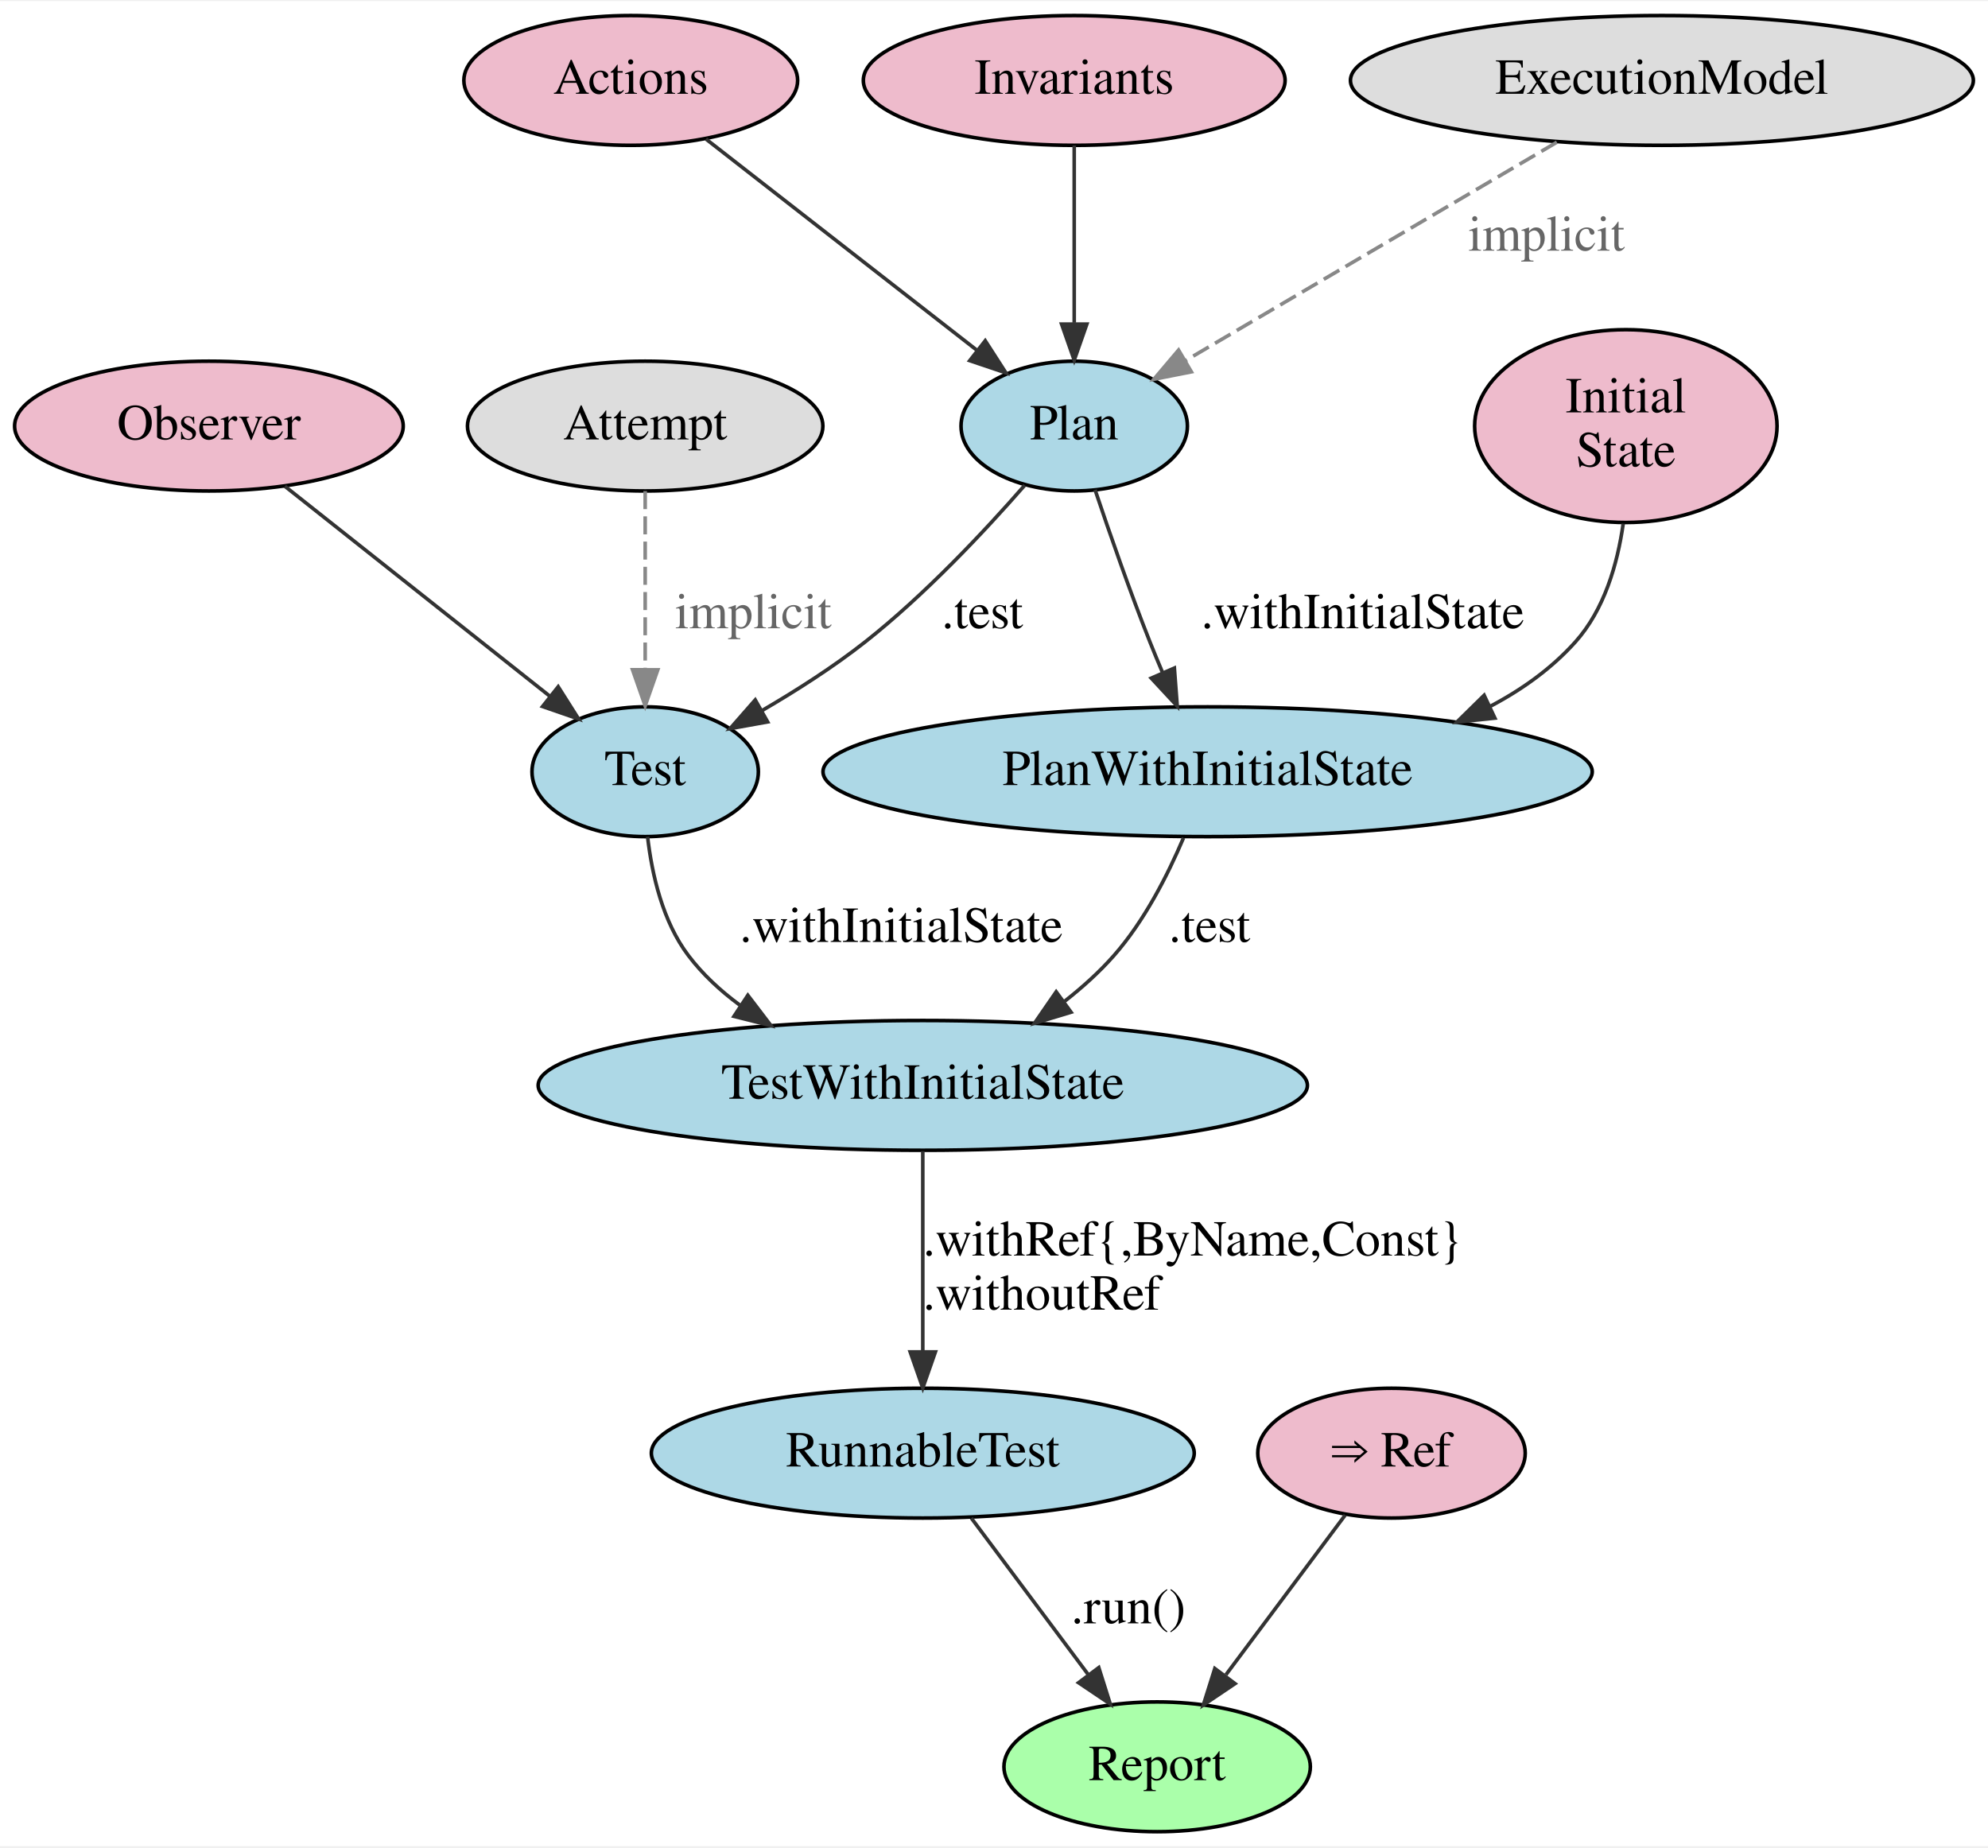
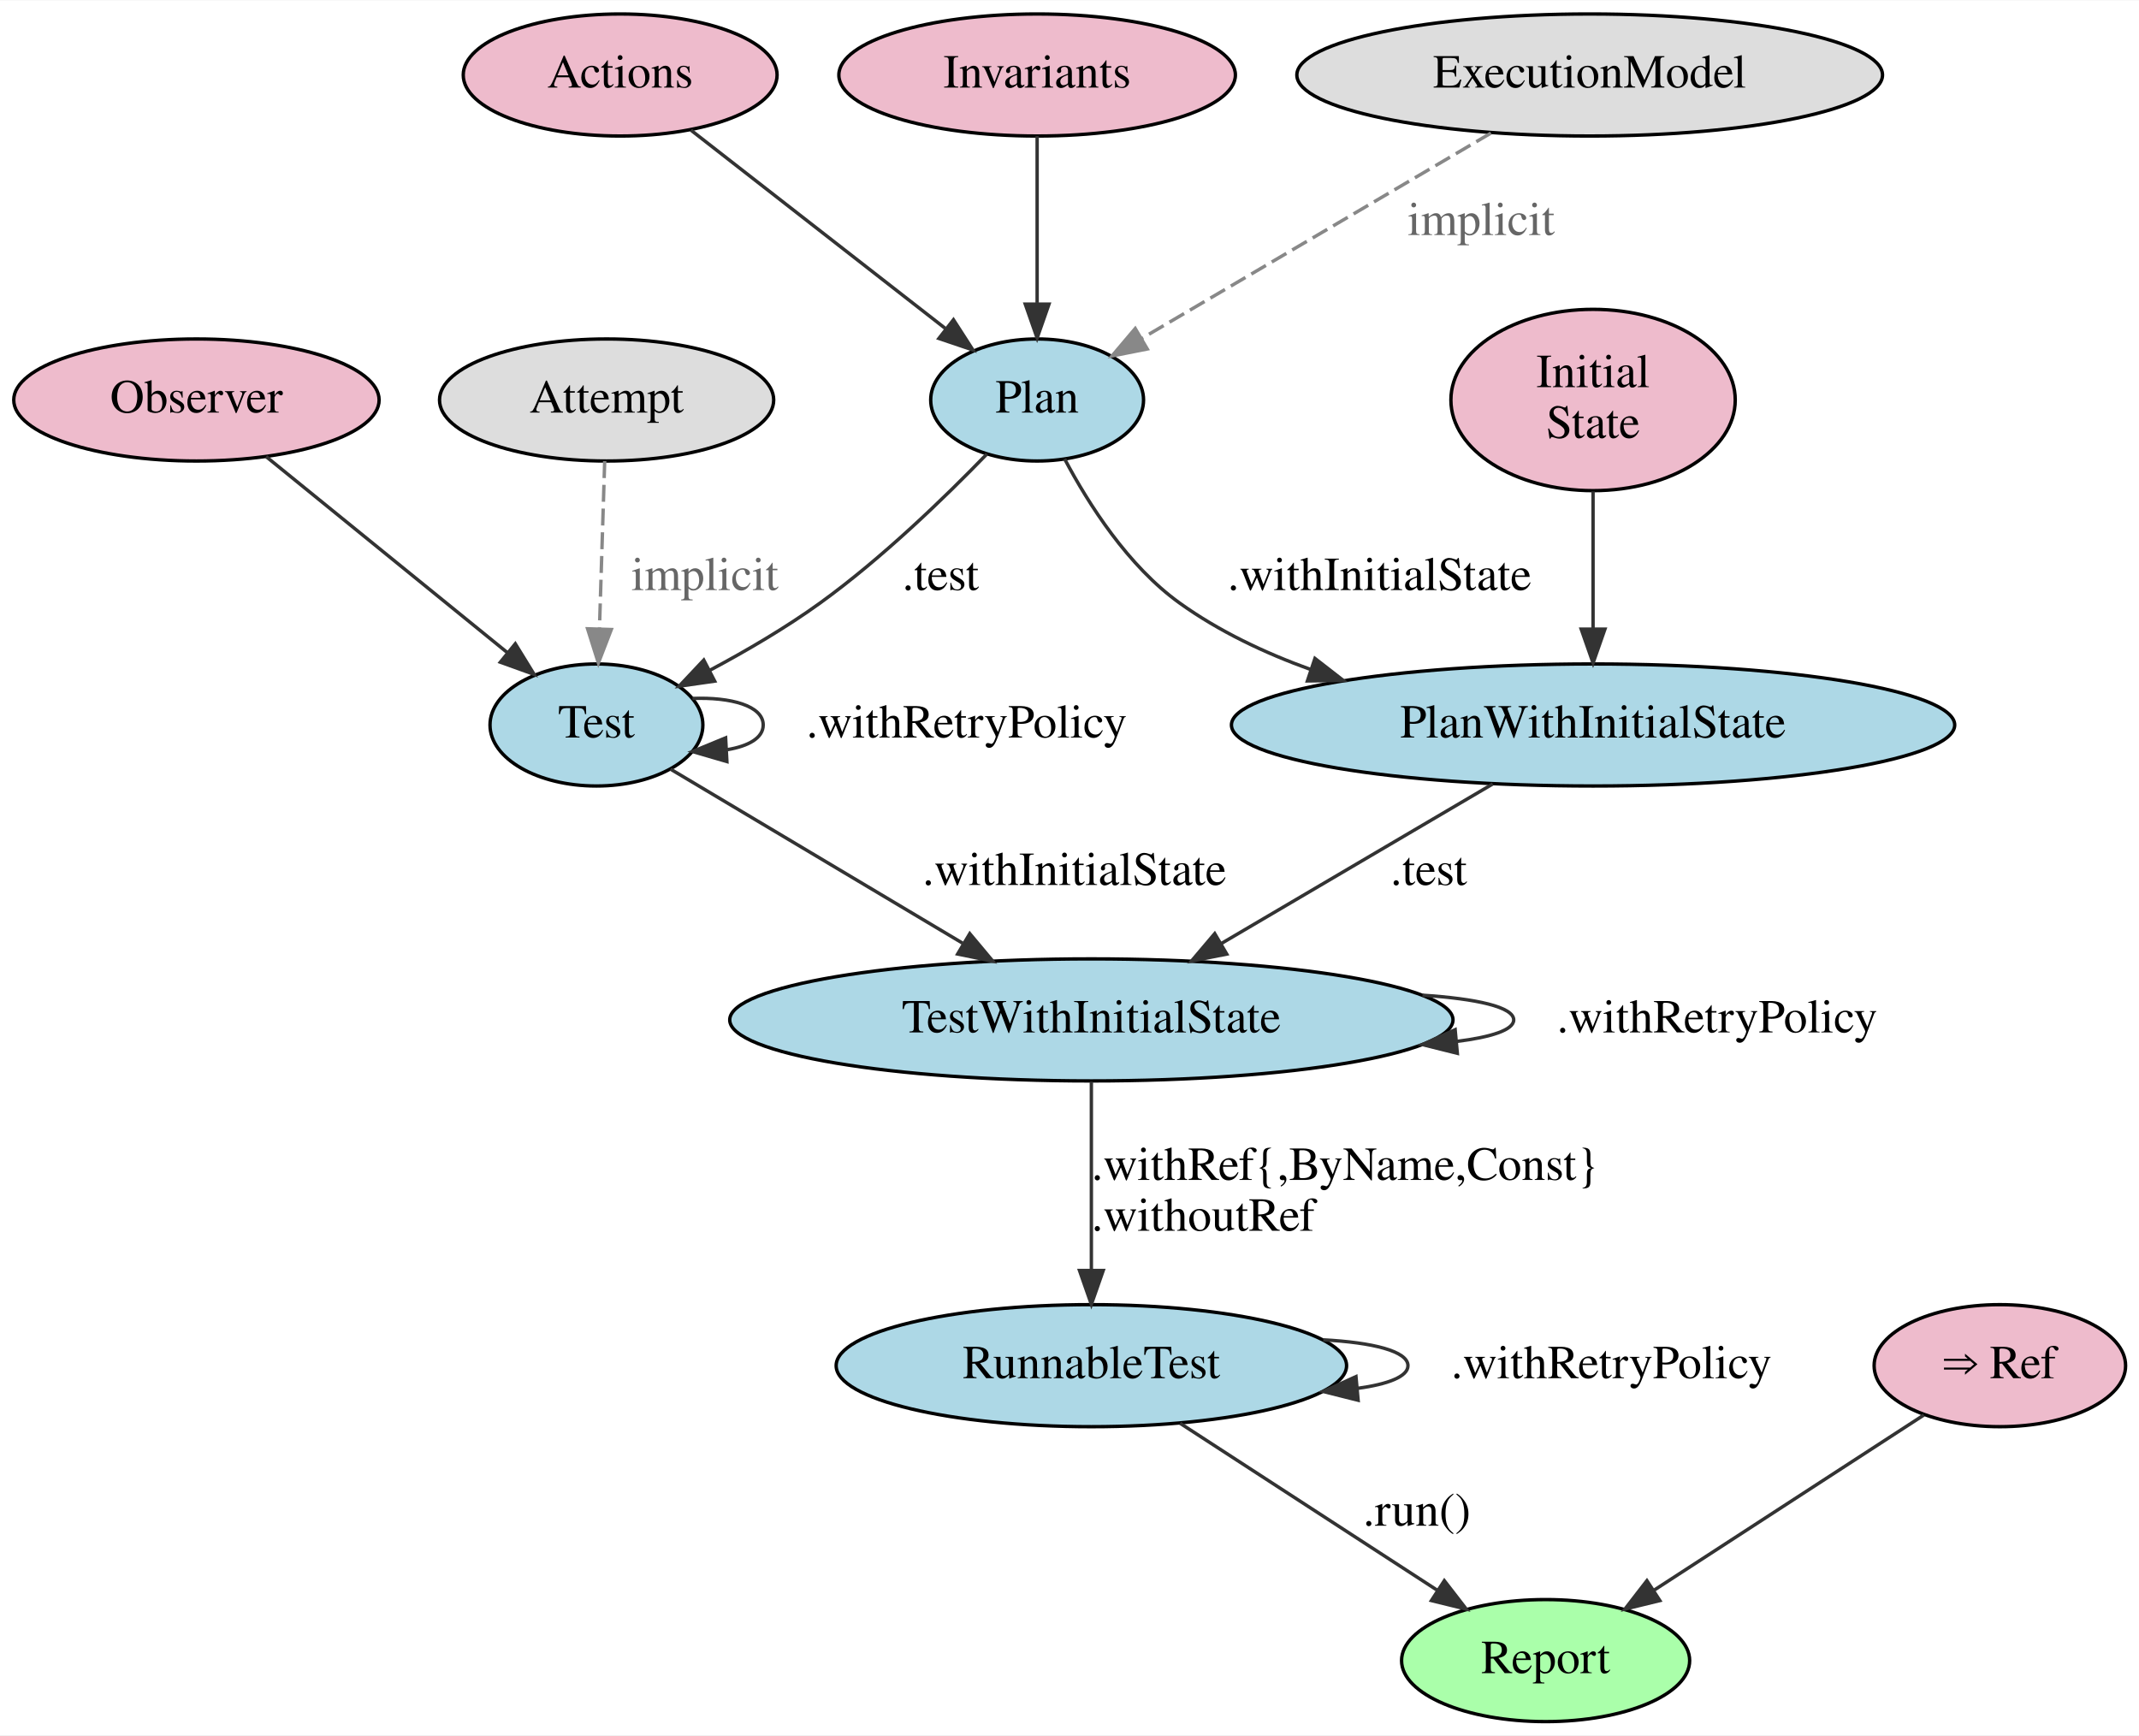
- <svg xmlns="http://www.w3.org/2000/svg" width="551pt" height="512pt" viewBox="0.00 0.00 551.39 511.74">
+ <svg xmlns="http://www.w3.org/2000/svg" width="631pt" height="512pt" viewBox="0.00 0.00 630.99 511.74">
  <g id="graph0" class="graph" transform="scale(1 1) rotate(0) translate(4 507.7401)">
-     <polygon fill="#ffffff" stroke="transparent" points="-4,4 -4,-507.74 547.388,-507.74 547.388,4 -4,4" />
+     <polygon fill="#ffffff" stroke="transparent" points="-4,4 -4,-507.74 626.992,-507.74 626.992,4 -4,4" />
    <g id="node1" class="node">
-       <ellipse fill="#eebbcc" stroke="#000000" cx="170.945" cy="-485.74" rx="46.292" ry="18" />
-       <text text-anchor="middle" x="170.945" y="-482.04" font-family="Times,serif" font-size="14.00" fill="#000000">Actions</text>
+       <ellipse fill="#eebbcc" stroke="#000000" cx="178.945" cy="-485.74" rx="46.292" ry="18" />
+       <text text-anchor="middle" x="178.945" y="-482.04" font-family="Times,serif" font-size="14.00" fill="#000000">Actions</text>
    </g>
    <g id="node8" class="node">
-       <ellipse fill="#add8e6" stroke="#000000" cx="293.945" cy="-389.87" rx="31.396" ry="18" />
-       <text text-anchor="middle" x="293.945" y="-386.17" font-family="Times,serif" font-size="14.00" fill="#000000">Plan</text>
+       <ellipse fill="#add8e6" stroke="#000000" cx="301.945" cy="-389.87" rx="31.396" ry="18" />
+       <text text-anchor="middle" x="301.945" y="-386.17" font-family="Times,serif" font-size="14.00" fill="#000000">Plan</text>
    </g>
    <g id="edge3" class="edge">
-       <path fill="none" stroke="#333333" d="M191.81,-469.477C212.474,-453.371 244.216,-428.631 266.825,-411.009" />
-       <polygon fill="#333333" stroke="#333333" points="269.265,-413.545 275,-404.636 264.961,-408.023 269.265,-413.545" />
+       <path fill="none" stroke="#333333" d="M199.81,-469.477C220.474,-453.371 252.216,-428.631 274.825,-411.009" />
+       <polygon fill="#333333" stroke="#333333" points="277.265,-413.545 283,-404.636 272.961,-408.023 277.265,-413.545" />
    </g>
    <g id="node2" class="node">
-       <ellipse fill="#eebbcc" stroke="#000000" cx="293.945" cy="-485.74" rx="58.49" ry="18" />
-       <text text-anchor="middle" x="293.945" y="-482.04" font-family="Times,serif" font-size="14.00" fill="#000000">Invariants</text>
+       <ellipse fill="#eebbcc" stroke="#000000" cx="301.945" cy="-485.74" rx="58.49" ry="18" />
+       <text text-anchor="middle" x="301.945" y="-482.04" font-family="Times,serif" font-size="14.00" fill="#000000">Invariants</text>
    </g>
    <g id="edge4" class="edge">
-       <path fill="none" stroke="#333333" d="M293.945,-467.708C293.945,-453.87 293.945,-434.496 293.945,-418.539" />
-       <polygon fill="#333333" stroke="#333333" points="297.445,-418.147 293.945,-408.148 290.445,-418.148 297.445,-418.147" />
+       <path fill="none" stroke="#333333" d="M301.945,-467.708C301.945,-453.87 301.945,-434.496 301.945,-418.539" />
+       <polygon fill="#333333" stroke="#333333" points="305.445,-418.147 301.945,-408.148 298.445,-418.148 305.445,-418.147" />
    </g>
    <g id="node3" class="node">
-       <ellipse fill="#eebbcc" stroke="#000000" cx="446.945" cy="-389.87" rx="41.94" ry="26.741" />
-       <text text-anchor="middle" x="446.945" y="-393.67" font-family="Times,serif" font-size="14.00" fill="#000000">Initial</text>
-       <text text-anchor="middle" x="446.945" y="-378.67" font-family="Times,serif" font-size="14.00" fill="#000000">State</text>
+       <ellipse fill="#eebbcc" stroke="#000000" cx="465.945" cy="-389.87" rx="41.94" ry="26.741" />
+       <text text-anchor="middle" x="465.945" y="-393.67" font-family="Times,serif" font-size="14.00" fill="#000000">Initial</text>
+       <text text-anchor="middle" x="465.945" y="-378.67" font-family="Times,serif" font-size="14.00" fill="#000000">State</text>
    </g>
    <g id="node9" class="node">
-       <ellipse fill="#add8e6" stroke="#000000" cx="330.945" cy="-294" rx="106.681" ry="18" />
-       <text text-anchor="middle" x="330.945" y="-290.3" font-family="Times,serif" font-size="14.00" fill="#000000">PlanWithInitialState</text>
+       <ellipse fill="#add8e6" stroke="#000000" cx="465.945" cy="-294" rx="106.681" ry="18" />
+       <text text-anchor="middle" x="465.945" y="-290.3" font-family="Times,serif" font-size="14.00" fill="#000000">PlanWithInitialState</text>
    </g>
    <g id="edge5" class="edge">
-       <path fill="none" stroke="#333333" d="M446.212,-362.803C444.6,-351.477 440.923,-338.904 432.945,-330 426.319,-322.605 418.079,-316.729 409.174,-312.06" />
-       <polygon fill="#333333" stroke="#333333" points="410.621,-308.873 400.082,-307.782 407.64,-315.207 410.621,-308.873" />
+       <path fill="none" stroke="#333333" d="M465.945,-362.91C465.945,-350.276 465.945,-335.22 465.945,-322.409" />
+       <polygon fill="#333333" stroke="#333333" points="469.445,-322.277 465.945,-312.277 462.445,-322.278 469.445,-322.277" />
    </g>
    <g id="node4" class="node">
      <ellipse fill="#eebbcc" stroke="#000000" cx="53.945" cy="-389.87" rx="53.891" ry="18" />
      <text text-anchor="middle" x="53.945" y="-386.17" font-family="Times,serif" font-size="14.00" fill="#000000">Observer</text>
    </g>
    <g id="node10" class="node">
-       <ellipse fill="#add8e6" stroke="#000000" cx="174.945" cy="-294" rx="31.396" ry="18" />
-       <text text-anchor="middle" x="174.945" y="-290.3" font-family="Times,serif" font-size="14.00" fill="#000000">Test</text>
+       <ellipse fill="#add8e6" stroke="#000000" cx="171.945" cy="-294" rx="31.396" ry="18" />
+       <text text-anchor="middle" x="171.945" y="-290.3" font-family="Times,serif" font-size="14.00" fill="#000000">Test</text>
    </g>
    <g id="edge6" class="edge">
-       <path fill="none" stroke="#333333" d="M75.022,-373.171C95.435,-356.997 126.455,-332.42 148.512,-314.944" />
-       <polygon fill="#333333" stroke="#333333" points="150.821,-317.579 156.486,-308.626 146.474,-312.093 150.821,-317.579" />
+       <path fill="none" stroke="#333333" d="M74.499,-373.171C94.289,-357.092 124.301,-332.709 145.786,-315.253" />
+       <polygon fill="#333333" stroke="#333333" points="148.01,-317.956 153.564,-308.934 143.596,-312.523 148.01,-317.956" />
    </g>
    <g id="node5" class="node">
-       <ellipse fill="#eebbcc" stroke="#000000" cx="381.945" cy="-105" rx="37.093" ry="18" />
-       <text text-anchor="middle" x="381.945" y="-101.3" font-family="Times,serif" font-size="14.00" fill="#000000">⇒ Ref</text>
+       <ellipse fill="#eebbcc" stroke="#000000" cx="585.945" cy="-105" rx="37.093" ry="18" />
+       <text text-anchor="middle" x="585.945" y="-101.3" font-family="Times,serif" font-size="14.00" fill="#000000">⇒ Ref</text>
    </g>
    <g id="node13" class="node">
-       <ellipse fill="#aaffaa" stroke="#000000" cx="316.945" cy="-18" rx="42.494" ry="18" />
-       <text text-anchor="middle" x="316.945" y="-14.3" font-family="Times,serif" font-size="14.00" fill="#000000">Report</text>
+       <ellipse fill="#aaffaa" stroke="#000000" cx="451.945" cy="-18" rx="42.494" ry="18" />
+       <text text-anchor="middle" x="451.945" y="-14.3" font-family="Times,serif" font-size="14.00" fill="#000000">Report</text>
    </g>
    <g id="edge11" class="edge">
-       <path fill="none" stroke="#333333" d="M369.103,-87.812C359.666,-75.181 346.688,-57.809 336.038,-43.555" />
-       <polygon fill="#333333" stroke="#333333" points="338.55,-41.069 329.76,-35.153 332.942,-45.259 338.55,-41.069" />
+       <path fill="none" stroke="#333333" d="M563.517,-90.438C541.752,-76.307 508.503,-54.72 483.959,-38.785" />
+       <polygon fill="#333333" stroke="#333333" points="485.642,-35.705 475.349,-33.195 481.83,-41.576 485.642,-35.705" />
    </g>
    <g id="node6" class="node">
      <ellipse fill="#dddddd" stroke="#000000" cx="174.945" cy="-389.87" rx="49.291" ry="18" />
      <text text-anchor="middle" x="174.945" y="-386.17" font-family="Times,serif" font-size="14.00" fill="#000000">Attempt</text>
    </g>
    <g id="edge1" class="edge">
-       <path fill="none" stroke="#888888" stroke-dasharray="5,2" d="M174.945,-371.838C174.945,-358 174.945,-338.626 174.945,-322.669" />
-       <polygon fill="#888888" stroke="#888888" points="178.445,-322.277 174.945,-312.277 171.445,-322.278 178.445,-322.277" />
-       <text text-anchor="middle" x="204.945" y="-333.8" font-family="Times,serif" font-size="14.00" fill="#666666"> implicit</text>
+       <path fill="none" stroke="#888888" stroke-dasharray="5,2" d="M174.381,-371.838C173.948,-358 173.342,-338.626 172.842,-322.669" />
+       <polygon fill="#888888" stroke="#888888" points="176.328,-322.163 172.517,-312.277 169.332,-322.382 176.328,-322.163" />
+       <text text-anchor="middle" x="203.945" y="-333.8" font-family="Times,serif" font-size="14.00" fill="#666666"> implicit</text>
    </g>
    <g id="node7" class="node">
-       <ellipse fill="#dddddd" stroke="#000000" cx="456.945" cy="-485.74" rx="86.385" ry="18" />
-       <text text-anchor="middle" x="456.945" y="-482.04" font-family="Times,serif" font-size="14.00" fill="#000000">ExecutionModel</text>
+       <ellipse fill="#dddddd" stroke="#000000" cx="464.945" cy="-485.74" rx="86.385" ry="18" />
+       <text text-anchor="middle" x="464.945" y="-482.04" font-family="Times,serif" font-size="14.00" fill="#000000">ExecutionModel</text>
    </g>
    <g id="edge2" class="edge">
-       <path fill="none" stroke="#888888" stroke-dasharray="5,2" d="M427.804,-468.601C398.759,-451.517 354.327,-425.385 324.721,-407.971" />
-       <polygon fill="#888888" stroke="#888888" points="326.436,-404.919 316.042,-402.866 322.887,-410.953 326.436,-404.919" />
-       <text text-anchor="middle" x="424.945" y="-438.54" font-family="Times,serif" font-size="14.00" fill="#666666"> implicit</text>
+       <path fill="none" stroke="#888888" stroke-dasharray="5,2" d="M435.804,-468.601C406.759,-451.517 362.327,-425.385 332.721,-407.971" />
+       <polygon fill="#888888" stroke="#888888" points="334.436,-404.919 324.042,-402.866 330.887,-410.953 334.436,-404.919" />
+       <text text-anchor="middle" x="432.945" y="-438.54" font-family="Times,serif" font-size="14.00" fill="#666666"> implicit</text>
    </g>
    <g id="edge7" class="edge">
-       <path fill="none" stroke="#333333" d="M299.731,-372.18C303.756,-360.187 309.379,-344.026 314.945,-330 316.033,-327.259 317.209,-324.419 318.411,-321.592" />
-       <polygon fill="#333333" stroke="#333333" points="321.721,-322.758 322.517,-312.193 315.307,-319.956 321.721,-322.758" />
-       <text text-anchor="middle" x="373.945" y="-333.8" font-family="Times,serif" font-size="14.00" fill="#000000">.withInitialState</text>
+       <path fill="none" stroke="#333333" d="M310.06,-372.474C317.189,-359.014 328.787,-340.89 343.945,-330 355.53,-321.677 369.036,-315.262 382.755,-310.323" />
+       <polygon fill="#333333" stroke="#333333" points="383.899,-313.631 392.267,-307.133 381.673,-306.994 383.899,-313.631" />
+       <text text-anchor="middle" x="402.945" y="-333.8" font-family="Times,serif" font-size="14.00" fill="#000000">.withInitialState</text>
    </g>
    <g id="edge8" class="edge">
-       <path fill="none" stroke="#333333" d="M280.216,-373.45C269.074,-360.709 252.543,-343.074 235.945,-330 227.161,-323.08 216.92,-316.534 207.366,-310.969" />
-       <polygon fill="#333333" stroke="#333333" points="208.915,-307.824 198.486,-305.954 205.472,-313.919 208.915,-307.824" />
-       <text text-anchor="middle" x="268.445" y="-333.8" font-family="Times,serif" font-size="14.00" fill="#000000">.test</text>
+       <path fill="none" stroke="#333333" d="M287.13,-373.936C274.736,-361.138 256.197,-343.188 237.945,-330 227.881,-322.728 216.182,-315.889 205.454,-310.166" />
+       <polygon fill="#333333" stroke="#333333" points="206.83,-306.937 196.341,-305.441 203.607,-313.151 206.83,-306.937" />
+       <text text-anchor="middle" x="273.445" y="-333.8" font-family="Times,serif" font-size="14.00" fill="#000000">.test</text>
    </g>
    <g id="node11" class="node">
-       <ellipse fill="#add8e6" stroke="#000000" cx="251.945" cy="-207" rx="106.681" ry="18" />
-       <text text-anchor="middle" x="251.945" y="-203.3" font-family="Times,serif" font-size="14.00" fill="#000000">TestWithInitialState</text>
+       <ellipse fill="#add8e6" stroke="#000000" cx="317.945" cy="-207" rx="106.681" ry="18" />
+       <text text-anchor="middle" x="317.945" y="-203.3" font-family="Times,serif" font-size="14.00" fill="#000000">TestWithInitialState</text>
    </g>
    <g id="edge9" class="edge">
-       <path fill="none" stroke="#333333" d="M324.256,-275.655C319.86,-265.29 313.36,-252.54 304.945,-243 300.939,-238.458 296.238,-234.219 291.321,-230.36" />
-       <polygon fill="#333333" stroke="#333333" points="293.067,-227.301 282.925,-224.238 288.943,-232.958 293.067,-227.301" />
-       <text text-anchor="middle" x="331.445" y="-246.8" font-family="Times,serif" font-size="14.00" fill="#000000">.test</text>
+       <path fill="none" stroke="#333333" d="M436.351,-276.603C413.361,-263.089 381.298,-244.241 356.334,-229.566" />
+       <polygon fill="#333333" stroke="#333333" points="357.883,-226.417 347.488,-224.367 354.335,-232.452 357.883,-226.417" />
+       <text text-anchor="middle" x="417.445" y="-246.8" font-family="Times,serif" font-size="14.00" fill="#000000">.test</text>
+     </g>
+     <g id="edge14" class="edge">
+       <path fill="none" stroke="#333333" d="M200.257,-301.827C211.612,-302.269 221.142,-299.66 221.142,-294 221.142,-290.197 216.84,-287.772 210.573,-286.723" />
+       <polygon fill="#333333" stroke="#333333" points="210.429,-283.211 200.257,-286.173 210.056,-290.201 210.429,-283.211" />
+       <text text-anchor="middle" x="281.142" y="-290.3" font-family="Times,serif" font-size="14.00" fill="#000000">.withRetryPolicy</text>
    </g>
    <g id="edge10" class="edge">
-       <path fill="none" stroke="#333333" d="M175.617,-275.949C176.825,-265.432 179.807,-252.427 186.945,-243 190.88,-237.803 195.794,-233.255 201.147,-229.302" />
-       <polygon fill="#333333" stroke="#333333" points="203.418,-231.998 209.843,-223.573 199.567,-226.152 203.418,-231.998" />
-       <text text-anchor="middle" x="245.945" y="-246.8" font-family="Times,serif" font-size="14.00" fill="#000000">.withInitialState</text>
+       <path fill="none" stroke="#333333" d="M193.803,-280.975C216.53,-267.432 252.549,-245.969 279.948,-229.642" />
+       <polygon fill="#333333" stroke="#333333" points="282.079,-232.447 288.878,-224.321 278.496,-226.433 282.079,-232.447" />
+       <text text-anchor="middle" x="312.945" y="-246.8" font-family="Times,serif" font-size="14.00" fill="#000000">.withInitialState</text>
+     </g>
+     <g id="edge15" class="edge">
+       <path fill="none" stroke="#333333" d="M415.624,-214.286C431.574,-213.243 442.536,-210.815 442.536,-207 442.536,-204.05 435.978,-201.929 425.627,-200.636" />
+       <polygon fill="#333333" stroke="#333333" points="425.903,-197.147 415.624,-199.714 425.26,-204.117 425.903,-197.147" />
+       <text text-anchor="middle" x="502.536" y="-203.3" font-family="Times,serif" font-size="14.00" fill="#000000">.withRetryPolicy</text>
    </g>
    <g id="node12" class="node">
-       <ellipse fill="#add8e6" stroke="#000000" cx="251.945" cy="-105" rx="75.287" ry="18" />
-       <text text-anchor="middle" x="251.945" y="-101.3" font-family="Times,serif" font-size="14.00" fill="#000000">RunnableTest</text>
+       <ellipse fill="#add8e6" stroke="#000000" cx="317.945" cy="-105" rx="75.287" ry="18" />
+       <text text-anchor="middle" x="317.945" y="-101.3" font-family="Times,serif" font-size="14.00" fill="#000000">RunnableTest</text>
    </g>
    <g id="edge12" class="edge">
-       <path fill="none" stroke="#333333" d="M251.945,-188.764C251.945,-173.317 251.945,-150.915 251.945,-133.164" />
-       <polygon fill="#333333" stroke="#333333" points="255.445,-133.078 251.945,-123.078 248.445,-133.078 255.445,-133.078" />
-       <text text-anchor="start" x="251.945" y="-159.8" font-family="Times,serif" font-size="14.00" fill="#000000">  .withRef{,ByName,Const}</text>
-       <text text-anchor="start" x="251.945" y="-144.8" font-family="Times,serif" font-size="14.00" fill="#000000">  .withoutRef</text>
+       <path fill="none" stroke="#333333" d="M317.945,-188.764C317.945,-173.317 317.945,-150.915 317.945,-133.164" />
+       <polygon fill="#333333" stroke="#333333" points="321.445,-133.078 317.945,-123.078 314.445,-133.078 321.445,-133.078" />
+       <text text-anchor="start" x="317.945" y="-159.8" font-family="Times,serif" font-size="14.00" fill="#000000">  .withRef{,ByName,Const}</text>
+       <text text-anchor="start" x="317.945" y="-144.8" font-family="Times,serif" font-size="14.00" fill="#000000">  .withoutRef</text>
+     </g>
+     <g id="edge16" class="edge">
+       <path fill="none" stroke="#333333" d="M386.36,-112.621C400.864,-111.847 411.339,-109.307 411.339,-105 411.339,-101.77 405.447,-99.534 396.382,-98.291" />
+       <polygon fill="#333333" stroke="#333333" points="396.636,-94.8 386.36,-97.379 396.002,-101.771 396.636,-94.8" />
+       <text text-anchor="middle" x="471.339" y="-101.3" font-family="Times,serif" font-size="14.00" fill="#000000">.withRetryPolicy</text>
    </g>
    <g id="edge13" class="edge">
-       <path fill="none" stroke="#333333" d="M265.413,-86.974C274.775,-74.444 287.389,-57.56 297.794,-43.633" />
-       <polygon fill="#333333" stroke="#333333" points="300.757,-45.516 303.938,-35.41 295.149,-41.326 300.757,-45.516" />
-       <text text-anchor="middle" x="308.945" y="-57.8" font-family="Times,serif" font-size="14.00" fill="#000000">.run()</text>
+       <path fill="none" stroke="#333333" d="M344.1,-88.019C365.847,-73.9 396.877,-53.753 420.074,-38.692" />
+       <polygon fill="#333333" stroke="#333333" points="422.064,-41.573 428.546,-33.192 418.252,-35.702 422.064,-41.573" />
+       <text text-anchor="middle" x="413.945" y="-57.8" font-family="Times,serif" font-size="14.00" fill="#000000">.run()</text>
    </g>
  </g>
</svg>
